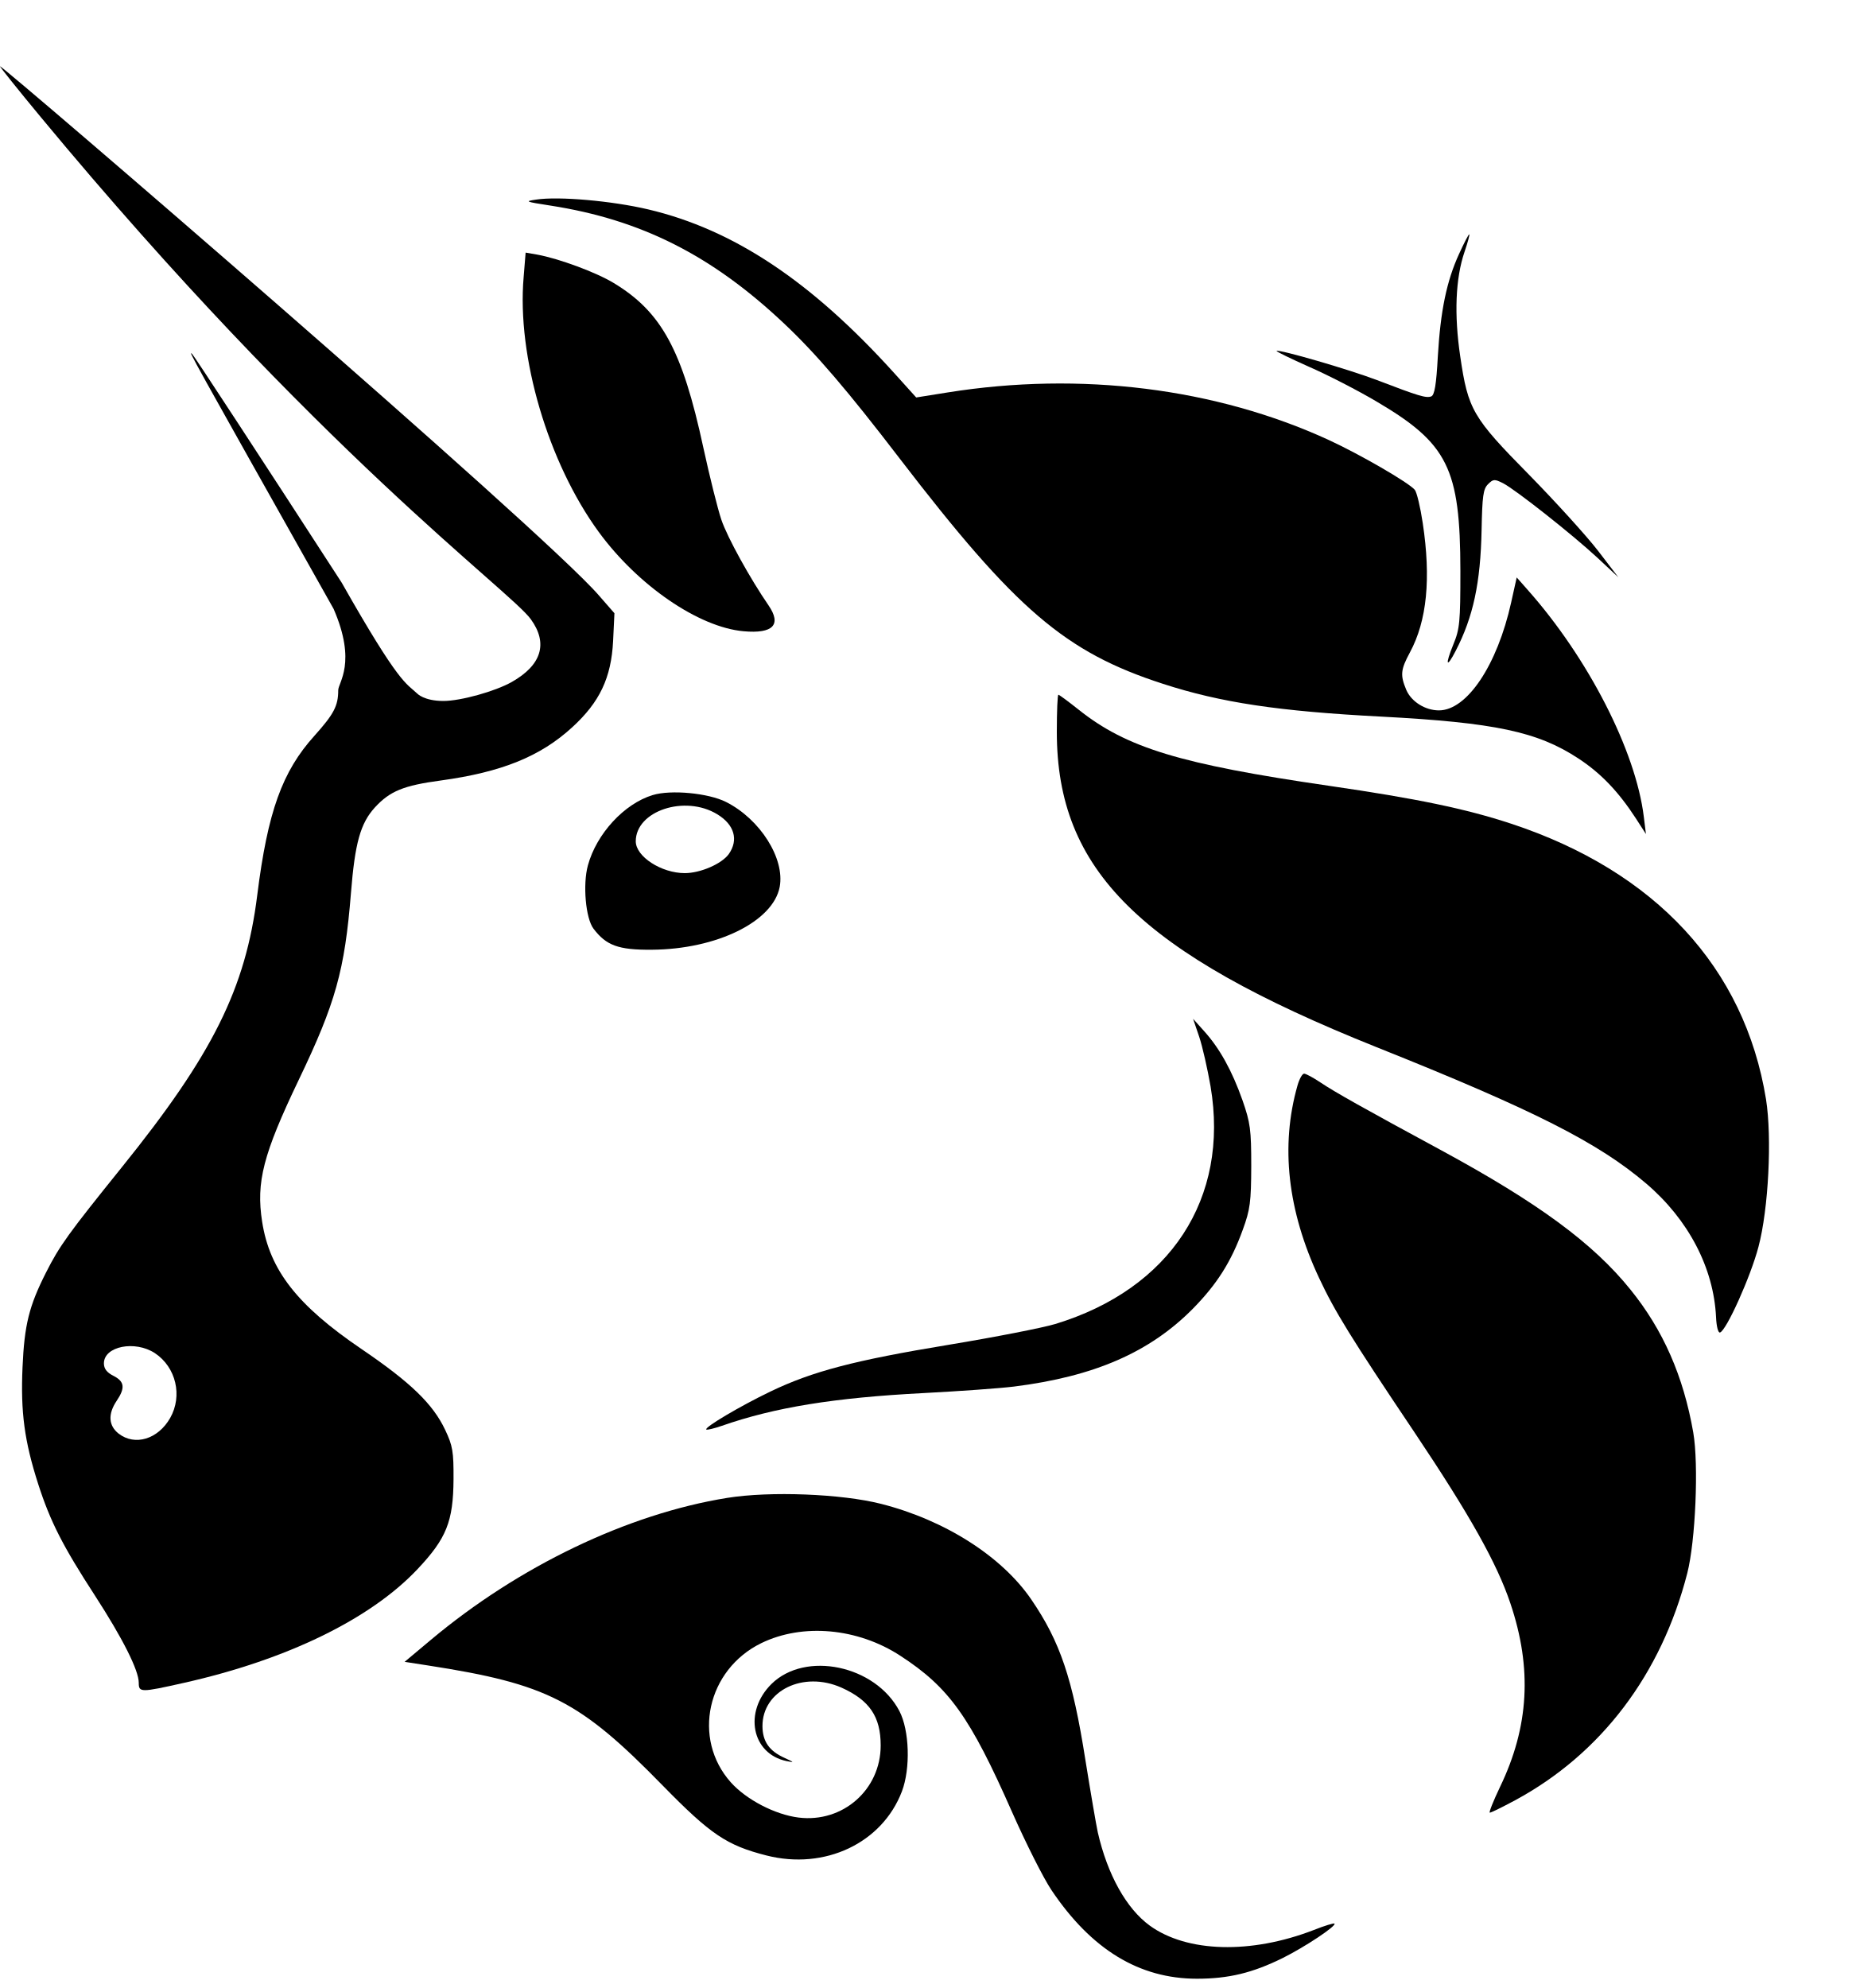
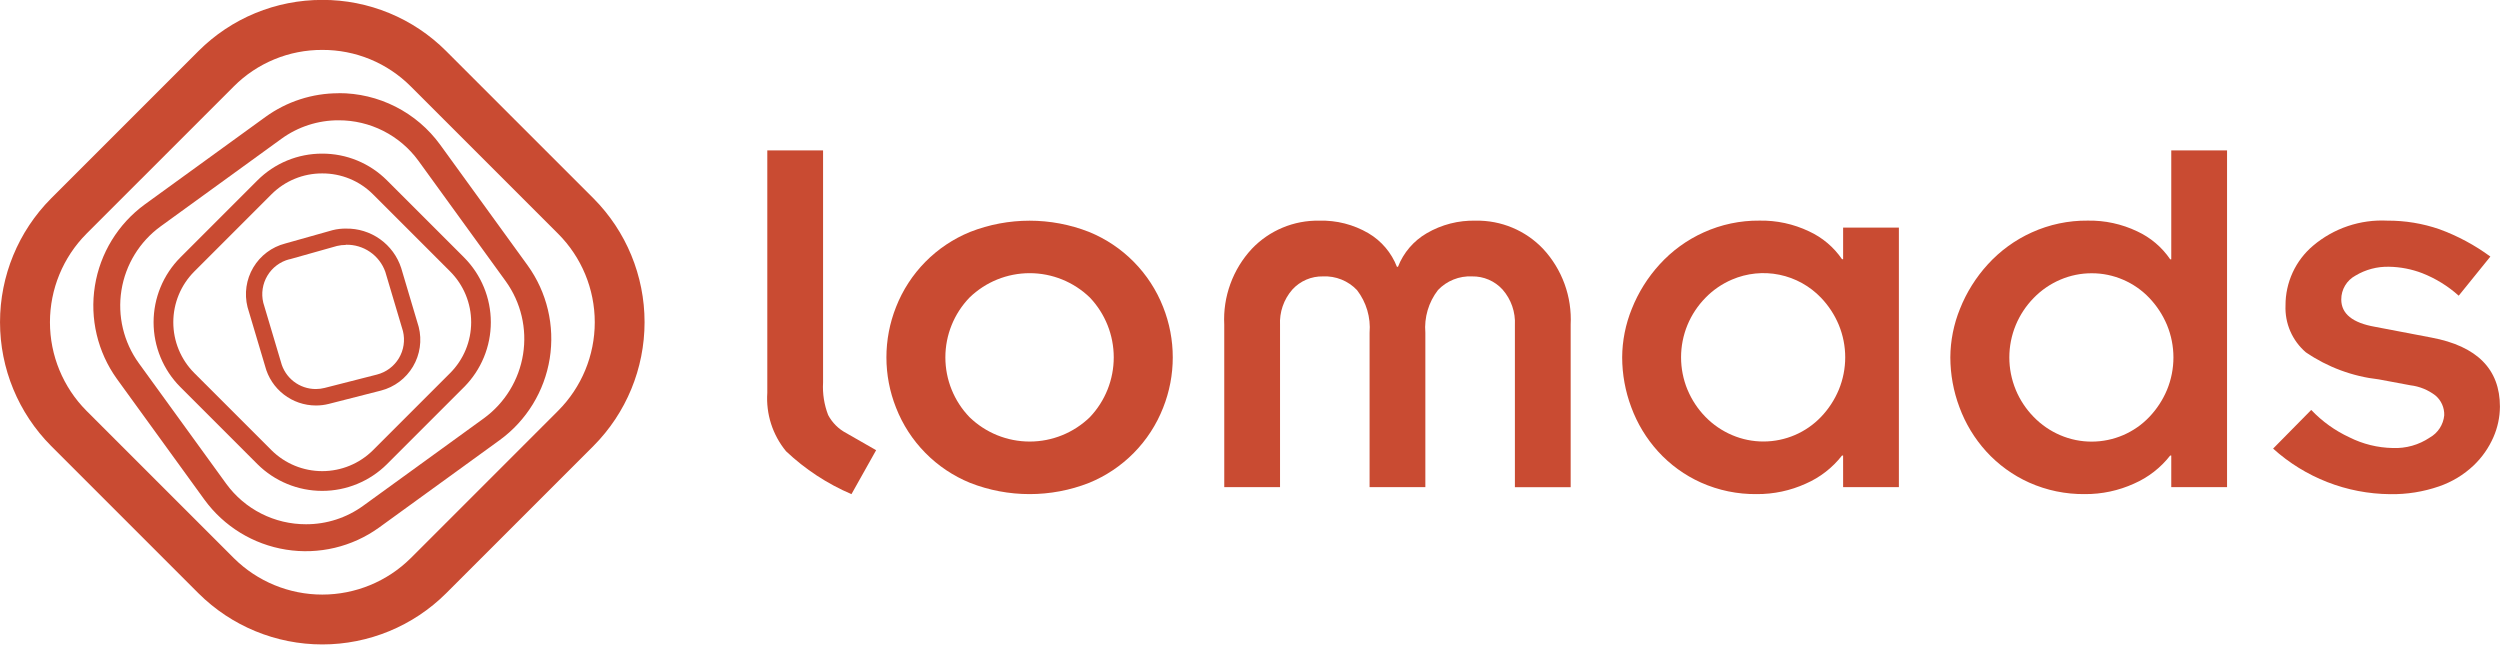
- <svg xmlns="http://www.w3.org/2000/svg" width="14" height="15" viewBox="0 0 14 15" fill="black">
-   <g style="mix-blend-mode:darken">
-     <path d="M4.152 1.551C3.964 1.522 3.956 1.519 4.045 1.506C4.214 1.48 4.615 1.515 4.891 1.58C5.535 1.732 6.121 2.122 6.747 2.815L6.913 2.999L7.151 2.961C8.153 2.801 9.172 2.928 10.024 3.319C10.259 3.427 10.629 3.641 10.675 3.696C10.69 3.714 10.717 3.827 10.735 3.947C10.798 4.365 10.767 4.684 10.638 4.923C10.568 5.053 10.564 5.094 10.611 5.206C10.649 5.294 10.753 5.36 10.857 5.36C11.069 5.36 11.297 5.019 11.402 4.546L11.444 4.357L11.527 4.451C11.983 4.965 12.342 5.665 12.403 6.163L12.419 6.293L12.343 6.175C12.211 5.972 12.078 5.833 11.908 5.722C11.602 5.521 11.279 5.452 10.422 5.407C9.648 5.367 9.21 5.301 8.776 5.16C8.037 4.921 7.665 4.602 6.787 3.458C6.397 2.949 6.157 2.668 5.917 2.442C5.372 1.927 4.837 1.657 4.152 1.551Z" />
-     <path d="M10.849 2.686C10.869 2.346 10.915 2.121 11.009 1.916C11.046 1.835 11.08 1.768 11.086 1.768C11.091 1.768 11.075 1.828 11.05 1.901C10.982 2.101 10.971 2.373 11.018 2.69C11.077 3.092 11.111 3.15 11.539 3.584C11.739 3.788 11.972 4.045 12.057 4.155L12.211 4.356L12.057 4.212C11.869 4.037 11.436 3.695 11.341 3.646C11.277 3.614 11.267 3.614 11.228 3.653C11.191 3.689 11.184 3.743 11.179 3.999C11.171 4.398 11.116 4.654 10.984 4.91C10.913 5.048 10.902 5.019 10.966 4.862C11.014 4.746 11.019 4.694 11.019 4.308C11.018 3.533 10.925 3.346 10.382 3.027C10.245 2.946 10.018 2.829 9.878 2.768C9.739 2.706 9.628 2.652 9.632 2.648C9.647 2.633 10.177 2.787 10.39 2.868C10.708 2.99 10.76 3.005 10.799 2.991C10.824 2.981 10.837 2.906 10.849 2.686Z" />
-     <path d="M4.517 4.013C4.136 3.491 3.899 2.69 3.951 2.091L3.966 1.906L4.053 1.921C4.217 1.951 4.498 2.055 4.63 2.135C4.991 2.353 5.148 2.64 5.307 3.378C5.354 3.594 5.415 3.839 5.443 3.922C5.488 4.055 5.66 4.366 5.799 4.568C5.899 4.714 5.833 4.783 5.611 4.763C5.272 4.733 4.813 4.418 4.517 4.013Z" />
-     <path d="M10.386 7.901C8.602 7.187 7.974 6.567 7.974 5.522C7.974 5.368 7.979 5.242 7.986 5.242C7.992 5.242 8.061 5.293 8.139 5.355C8.501 5.643 8.906 5.766 10.027 5.929C10.688 6.025 11.059 6.102 11.402 6.215C12.49 6.574 13.164 7.302 13.325 8.294C13.371 8.583 13.344 9.123 13.268 9.408C13.209 9.633 13.026 10.039 12.978 10.054C12.964 10.059 12.951 10.008 12.948 9.938C12.93 9.566 12.74 9.203 12.422 8.931C12.06 8.622 11.575 8.376 10.386 7.901Z" />
-     <path d="M9.134 8.197C9.111 8.065 9.073 7.896 9.048 7.822L9.002 7.687L9.087 7.782C9.204 7.912 9.296 8.079 9.375 8.302C9.434 8.472 9.441 8.522 9.441 8.798C9.44 9.069 9.433 9.126 9.377 9.279C9.29 9.52 9.182 9.69 9.001 9.874C8.675 10.204 8.256 10.386 7.651 10.462C7.546 10.475 7.24 10.497 6.971 10.511C6.292 10.546 5.845 10.619 5.444 10.759C5.386 10.779 5.335 10.791 5.329 10.786C5.313 10.77 5.587 10.608 5.812 10.5C6.13 10.347 6.447 10.264 7.157 10.147C7.508 10.089 7.87 10.018 7.962 9.99C8.83 9.726 9.277 9.043 9.134 8.197Z" />
-     <path d="M9.952 9.641C9.715 9.135 9.66 8.646 9.79 8.19C9.804 8.141 9.826 8.101 9.84 8.101C9.853 8.101 9.909 8.131 9.964 8.168C10.073 8.241 10.292 8.364 10.876 8.68C11.604 9.075 12.02 9.38 12.302 9.73C12.549 10.035 12.702 10.384 12.776 10.808C12.818 11.049 12.793 11.628 12.731 11.87C12.535 12.634 12.08 13.234 11.431 13.584C11.336 13.635 11.251 13.677 11.241 13.677C11.232 13.678 11.267 13.59 11.318 13.483C11.537 13.029 11.562 12.588 11.396 12.097C11.295 11.796 11.089 11.429 10.673 10.808C10.189 10.087 10.071 9.895 9.952 9.641Z" />
-     <path d="M3.25 12.374C3.913 11.818 4.736 11.423 5.487 11.302C5.81 11.25 6.349 11.271 6.648 11.347C7.128 11.469 7.558 11.742 7.781 12.068C7.999 12.387 8.093 12.664 8.19 13.282C8.229 13.525 8.271 13.77 8.283 13.825C8.356 14.145 8.499 14.401 8.675 14.529C8.956 14.733 9.439 14.746 9.914 14.562C9.994 14.53 10.064 14.509 10.069 14.514C10.086 14.531 9.847 14.69 9.678 14.774C9.451 14.886 9.271 14.93 9.031 14.93C8.596 14.93 8.235 14.71 7.934 14.262C7.874 14.173 7.741 13.909 7.637 13.674C7.319 12.953 7.162 12.733 6.793 12.493C6.471 12.283 6.056 12.246 5.744 12.398C5.335 12.598 5.22 13.118 5.514 13.448C5.631 13.579 5.848 13.692 6.026 13.714C6.359 13.755 6.645 13.504 6.645 13.17C6.645 12.953 6.561 12.829 6.35 12.734C6.061 12.605 5.752 12.756 5.753 13.025C5.754 13.14 5.804 13.212 5.92 13.264C5.994 13.298 5.996 13.3 5.935 13.288C5.671 13.233 5.609 12.916 5.821 12.706C6.077 12.454 6.605 12.565 6.786 12.91C6.862 13.055 6.871 13.343 6.805 13.517C6.656 13.907 6.223 14.112 5.783 14C5.484 13.924 5.362 13.842 5.001 13.473C4.374 12.831 4.131 12.706 3.227 12.566L3.053 12.539L3.25 12.374Z" />
-     <path fill-rule="evenodd" clip-rule="evenodd" d="M0.308 0.884C2.402 3.41 3.845 4.452 4.005 4.672C4.137 4.854 4.087 5.018 3.861 5.146C3.735 5.217 3.475 5.289 3.346 5.289C3.199 5.289 3.148 5.233 3.148 5.233C3.063 5.153 3.015 5.167 2.578 4.396C1.972 3.46 1.464 2.684 1.45 2.671C1.418 2.641 1.419 2.642 2.517 4.594C2.694 5.001 2.552 5.15 2.552 5.208C2.552 5.326 2.519 5.388 2.373 5.551C2.129 5.821 2.02 6.125 1.941 6.754C1.853 7.459 1.605 7.957 0.917 8.81C0.515 9.309 0.449 9.4 0.347 9.602C0.219 9.855 0.184 9.997 0.17 10.316C0.155 10.655 0.184 10.873 0.288 11.197C0.379 11.48 0.474 11.666 0.717 12.04C0.926 12.363 1.047 12.603 1.047 12.697C1.047 12.771 1.061 12.771 1.386 12.698C2.163 12.524 2.794 12.217 3.149 11.841C3.369 11.608 3.42 11.48 3.422 11.161C3.423 10.953 3.416 10.909 3.359 10.789C3.267 10.594 3.099 10.431 2.728 10.179C2.243 9.85 2.035 9.584 1.978 9.219C1.931 8.919 1.986 8.708 2.254 8.148C2.532 7.569 2.601 7.322 2.648 6.739C2.678 6.362 2.719 6.213 2.828 6.093C2.942 5.969 3.044 5.927 3.326 5.889C3.785 5.826 4.077 5.708 4.317 5.488C4.525 5.298 4.612 5.114 4.626 4.837L4.636 4.627L4.519 4.493C4.098 4.004 0.026 0.5 0 0.5C-0.005 0.5 0.133 0.673 0.308 0.884ZM1.284 10.699C1.379 10.531 1.328 10.316 1.169 10.21C1.018 10.111 0.784 10.158 0.784 10.287C0.784 10.327 0.806 10.356 0.856 10.381C0.94 10.424 0.946 10.472 0.88 10.57C0.813 10.67 0.819 10.757 0.895 10.817C1.018 10.912 1.192 10.86 1.284 10.699Z" />
-     <path fill-rule="evenodd" clip-rule="evenodd" d="M4.925 5.999C4.71 6.064 4.501 6.291 4.436 6.529C4.396 6.674 4.419 6.929 4.478 7.007C4.574 7.134 4.666 7.168 4.917 7.166C5.407 7.163 5.833 6.954 5.883 6.692C5.923 6.478 5.736 6.181 5.478 6.051C5.345 5.984 5.062 5.957 4.925 5.999ZM5.499 6.444C5.574 6.337 5.541 6.222 5.412 6.144C5.168 5.995 4.797 6.118 4.797 6.348C4.797 6.463 4.99 6.588 5.167 6.588C5.285 6.588 5.446 6.518 5.499 6.444Z" />
-   </g>
+ <svg xmlns="http://www.w3.org/2000/svg" width="150" height="39" viewBox="0 0 150 39" fill="none">
+   <path d="M49.384 9.023V22.956C49.346 23.619 49.45 24.282 49.689 24.902C49.933 25.361 50.308 25.737 50.767 25.98L52.568 27.011L51.088 29.649C49.638 29.029 48.309 28.158 47.163 27.075C46.354 26.092 45.952 24.838 46.038 23.569V9.023H49.384Z" fill="#C94B32" />
+   <path d="M53.764 18.417C54.16 17.406 54.759 16.485 55.522 15.711C56.285 14.938 57.197 14.328 58.204 13.917C60.499 13.016 63.051 13.016 65.347 13.917C66.353 14.328 67.265 14.938 68.028 15.712C68.791 16.485 69.39 17.406 69.787 18.417C70.559 20.36 70.559 22.524 69.787 24.466C69.39 25.478 68.792 26.4 68.029 27.174C67.266 27.948 66.353 28.56 65.347 28.971C63.051 29.871 60.499 29.871 58.204 28.971C57.197 28.56 56.284 27.949 55.521 27.174C54.758 26.4 54.16 25.479 53.764 24.466C52.992 22.524 52.992 20.36 53.764 18.417ZM58.17 25.029C59.138 25.968 60.433 26.493 61.782 26.493C63.13 26.493 64.425 25.968 65.393 25.029C66.313 24.061 66.825 22.777 66.825 21.442C66.825 20.106 66.313 18.822 65.393 17.854C64.425 16.915 63.13 16.39 61.782 16.39C60.433 16.39 59.138 16.915 58.17 17.854C57.241 18.817 56.722 20.103 56.722 21.442C56.722 22.78 57.241 24.066 58.17 25.029Z" fill="#C94B32" />
+   <path d="M73.455 19.48C73.412 18.649 73.537 17.818 73.822 17.036C74.106 16.254 74.545 15.537 75.111 14.928C75.631 14.382 76.258 13.95 76.953 13.66C77.648 13.369 78.396 13.226 79.149 13.24C80.188 13.209 81.214 13.471 82.11 13.996C82.888 14.456 83.488 15.164 83.815 16.007H83.879C84.209 15.161 84.816 14.452 85.601 13.996C86.493 13.475 87.512 13.213 88.545 13.24C89.298 13.226 90.046 13.369 90.741 13.66C91.436 13.95 92.063 14.382 92.583 14.928C93.149 15.537 93.588 16.254 93.873 17.036C94.158 17.818 94.282 18.649 94.24 19.48V29.23H90.894V19.512C90.936 18.73 90.67 17.962 90.154 17.373C89.922 17.118 89.638 16.916 89.322 16.78C89.006 16.644 88.664 16.578 88.32 16.584C87.94 16.566 87.561 16.63 87.209 16.772C86.856 16.913 86.539 17.129 86.277 17.405C85.714 18.133 85.445 19.046 85.521 19.963V29.229H82.175V19.963C82.251 19.046 81.981 18.133 81.419 17.405C81.157 17.129 80.839 16.913 80.487 16.772C80.134 16.63 79.756 16.566 79.376 16.584C79.032 16.577 78.69 16.644 78.373 16.78C78.057 16.916 77.773 17.118 77.541 17.373C77.025 17.962 76.76 18.73 76.802 19.512V29.229H73.456L73.455 19.48Z" fill="#C94B32" />
+   <path d="M110.586 27.331H110.521C109.949 28.066 109.203 28.646 108.35 29.018C107.426 29.439 106.421 29.653 105.405 29.646C104.253 29.66 103.111 29.424 102.059 28.954C101.082 28.515 100.206 27.88 99.485 27.088C98.783 26.315 98.237 25.413 97.876 24.433C97.517 23.476 97.332 22.463 97.33 21.441C97.336 20.442 97.533 19.454 97.909 18.529C98.3 17.545 98.867 16.64 99.582 15.859C100.321 15.047 101.219 14.395 102.221 13.944C103.271 13.468 104.413 13.226 105.566 13.237C106.595 13.217 107.614 13.438 108.543 13.881C109.342 14.249 110.025 14.827 110.522 15.553H110.587V13.655H113.933V29.228H110.587L110.586 27.331ZM101.255 23.393C101.508 23.998 101.873 24.55 102.332 25.018C102.786 25.482 103.327 25.851 103.924 26.105C104.523 26.362 105.169 26.493 105.821 26.49C106.465 26.488 107.102 26.356 107.694 26.102C108.286 25.848 108.82 25.477 109.265 25.011C109.716 24.539 110.076 23.988 110.327 23.386C110.842 22.139 110.842 20.739 110.327 19.493C110.076 18.89 109.716 18.34 109.265 17.868C108.592 17.163 107.719 16.68 106.764 16.484C105.809 16.288 104.817 16.39 103.921 16.774C103.323 17.029 102.781 17.401 102.327 17.868C101.868 18.336 101.503 18.887 101.25 19.493C100.735 20.739 100.735 22.139 101.25 23.386" fill="#C94B32" />
+   <path d="M130.276 27.331H130.212C129.64 28.066 128.893 28.646 128.04 29.018C127.116 29.439 126.111 29.653 125.095 29.646C123.943 29.66 122.801 29.424 121.749 28.954C120.772 28.515 119.896 27.88 119.175 27.088C118.473 26.315 117.927 25.413 117.566 24.433C117.207 23.476 117.022 22.463 117.02 21.441C117.026 20.442 117.223 19.454 117.599 18.529C117.99 17.545 118.557 16.64 119.271 15.859C120.011 15.047 120.909 14.395 121.91 13.944C122.961 13.468 124.103 13.226 125.256 13.237C126.285 13.217 127.304 13.438 128.233 13.881C129.032 14.251 129.716 14.83 130.212 15.558H130.276V9.023H133.623V29.229H130.276V27.331ZM120.946 23.393C121.198 23.998 121.564 24.55 122.023 25.018C122.477 25.485 123.018 25.857 123.617 26.112C124.216 26.369 124.862 26.5 125.514 26.497C126.158 26.495 126.795 26.363 127.387 26.109C127.979 25.855 128.513 25.484 128.958 25.018C129.408 24.546 129.768 23.995 130.02 23.393C130.535 22.147 130.535 20.747 130.02 19.5C129.768 18.898 129.408 18.347 128.958 17.875C128.512 17.407 127.976 17.035 127.382 16.781C126.792 16.527 126.157 16.395 125.515 16.396C124.863 16.393 124.217 16.524 123.618 16.781C123.019 17.037 122.477 17.409 122.024 17.875C121.565 18.343 121.199 18.895 120.947 19.5C120.431 20.747 120.431 22.147 120.947 23.393" fill="#C94B32" />
+   <path d="M138.674 24.596C139.325 25.282 140.101 25.839 140.959 26.237C141.768 26.644 142.659 26.864 143.565 26.881C144.353 26.914 145.132 26.695 145.786 26.254C146.028 26.118 146.233 25.925 146.384 25.693C146.535 25.46 146.628 25.195 146.654 24.919C146.662 24.693 146.618 24.468 146.526 24.262C146.434 24.056 146.297 23.873 146.124 23.728C145.688 23.393 145.169 23.182 144.624 23.117L142.725 22.762C141.156 22.587 139.653 22.029 138.35 21.138C137.947 20.792 137.628 20.359 137.417 19.872C137.206 19.384 137.108 18.856 137.131 18.325C137.128 17.643 137.275 16.968 137.561 16.348C137.847 15.728 138.266 15.179 138.788 14.739C140.029 13.691 141.622 13.155 143.244 13.239C144.305 13.233 145.36 13.407 146.364 13.753C147.456 14.153 148.485 14.705 149.422 15.394L147.523 17.742C146.88 17.165 146.139 16.707 145.335 16.391C144.698 16.147 144.023 16.016 143.34 16.005C142.633 15.988 141.936 16.172 141.329 16.536C141.071 16.675 140.855 16.881 140.704 17.134C140.554 17.386 140.475 17.674 140.476 17.968C140.476 18.826 141.152 19.373 142.503 19.609L145.878 20.253C148.624 20.767 149.996 22.151 149.996 24.403C149.991 25.029 149.86 25.647 149.61 26.221C149.331 26.863 148.926 27.443 148.419 27.926C147.826 28.488 147.118 28.916 146.345 29.182C145.398 29.509 144.402 29.668 143.4 29.65C140.806 29.627 138.311 28.654 136.386 26.916L138.674 24.596Z" fill="#C94B32" />
+   <path d="M19.336 2.995C20.321 2.991 21.297 3.181 22.208 3.556C23.119 3.932 23.946 4.484 24.642 5.181L28.506 9.044L33.492 14.03C34.897 15.438 35.686 17.346 35.686 19.335C35.686 21.325 34.897 23.233 33.492 24.641L28.84 29.293L24.643 33.49C23.232 34.89 21.325 35.675 19.337 35.675C17.35 35.675 15.443 34.89 14.032 33.49L9.37 28.829L5.182 24.641C3.782 23.23 2.997 21.323 2.997 19.335C2.997 17.348 3.782 15.441 5.182 14.03L9.947 9.265L14.032 5.181C14.727 4.484 15.555 3.932 16.465 3.557C17.376 3.181 18.352 2.991 19.337 2.995H19.336ZM19.337 -0.005C17.959 -0.008 16.594 0.261 15.32 0.786C14.046 1.312 12.889 2.083 11.914 3.057L7.829 7.143L3.064 11.907C1.102 13.88 0.001 16.549 0.001 19.331C0.001 22.113 1.102 24.782 3.064 26.754L7.253 30.943L11.914 35.604C13.887 37.566 16.556 38.666 19.337 38.666C22.119 38.666 24.788 37.566 26.761 35.604L30.959 31.406L35.612 26.753C37.573 24.781 38.674 22.112 38.674 19.33C38.674 16.548 37.573 13.879 35.612 11.906L30.625 6.921L26.761 3.056C25.786 2.082 24.629 1.311 23.355 0.785C22.081 0.26 20.716 -0.009 19.338 -0.006" fill="#C94B32" />
+   <path d="M19.336 10.405C19.901 10.403 20.461 10.512 20.984 10.727C21.507 10.943 21.982 11.26 22.381 11.66L27.012 16.291C27.818 17.099 28.27 18.194 28.27 19.335C28.27 20.477 27.818 21.572 27.012 22.38L22.381 27.011C21.571 27.816 20.476 28.268 19.334 28.268C18.192 28.268 17.097 27.816 16.287 27.011L11.656 22.38C10.85 21.572 10.398 20.477 10.398 19.335C10.398 18.194 10.85 17.099 11.656 16.291L16.287 11.66C16.687 11.26 17.161 10.943 17.684 10.728C18.207 10.512 18.767 10.403 19.332 10.405H19.336ZM19.332 9.218C18.611 9.216 17.897 9.356 17.23 9.631C16.564 9.906 15.958 10.31 15.448 10.82L10.817 15.451C9.791 16.483 9.215 17.88 9.215 19.335C9.215 20.791 9.791 22.188 10.817 23.22L15.448 27.851C16.48 28.877 17.877 29.453 19.333 29.453C20.788 29.453 22.185 28.877 23.217 27.851L27.848 23.22C28.873 22.188 29.45 20.791 29.45 19.335C29.45 17.88 28.873 16.483 27.848 15.451L23.217 10.82C22.707 10.31 22.101 9.906 21.434 9.631C20.768 9.356 20.053 9.216 19.332 9.218Z" fill="#C94B32" />
+   <path d="M20.319 7.218C21.25 7.216 22.169 7.434 23 7.855C23.831 8.276 24.55 8.887 25.1 9.639L30.35 16.882C31.258 18.147 31.63 19.72 31.384 21.258C31.139 22.796 30.295 24.175 29.038 25.094L21.795 30.344C20.797 31.07 19.594 31.459 18.36 31.455C17.429 31.457 16.51 31.239 15.679 30.818C14.848 30.397 14.129 29.786 13.579 29.034L8.329 21.791C7.416 20.528 7.041 18.953 7.287 17.414C7.533 15.874 8.38 14.495 9.642 13.579L16.884 8.329C17.882 7.603 19.085 7.214 20.319 7.218ZM20.319 5.595C18.743 5.593 17.207 6.09 15.931 7.014L8.689 12.264C7.084 13.436 6.007 15.194 5.694 17.156C5.38 19.118 5.856 21.124 7.016 22.737L12.266 29.98C13.436 31.587 15.196 32.665 17.16 32.978C19.123 33.292 21.131 32.816 22.744 31.653L29.986 26.403C31.593 25.232 32.67 23.472 32.984 21.509C33.297 19.545 32.821 17.538 31.659 15.925L26.409 8.682C25.71 7.721 24.794 6.94 23.734 6.402C22.675 5.864 21.503 5.585 20.315 5.589" fill="#C94B32" />
+   <path d="M20.752 14.685C21.267 14.672 21.773 14.821 22.198 15.113C22.623 15.404 22.945 15.822 23.118 16.308L23.124 16.327L23.129 16.345L24.177 19.866C24.313 20.419 24.226 21.003 23.934 21.492C23.642 21.98 23.168 22.333 22.616 22.474L19.479 23.275C19.306 23.32 19.128 23.342 18.95 23.342C18.47 23.343 18.003 23.184 17.624 22.89C17.245 22.596 16.974 22.184 16.856 21.719L16.851 21.7L16.845 21.683L15.797 18.164C15.663 17.612 15.752 17.029 16.044 16.541C16.335 16.053 16.807 15.7 17.357 15.557H17.368H17.38L20.214 14.759C20.39 14.716 20.57 14.695 20.752 14.695V14.685ZM20.752 13.715C20.485 13.713 20.22 13.744 19.962 13.808L17.115 14.61C16.31 14.818 15.62 15.336 15.196 16.051C14.772 16.767 14.649 17.62 14.852 18.427L15.906 21.968C16.081 22.643 16.474 23.241 17.026 23.668C17.577 24.096 18.254 24.328 18.951 24.329C19.211 24.33 19.47 24.299 19.723 24.235L22.86 23.434C23.665 23.226 24.355 22.707 24.779 21.992C25.203 21.277 25.327 20.423 25.123 19.617L24.07 16.076C23.843 15.379 23.398 14.774 22.801 14.349C22.203 13.924 21.486 13.702 20.753 13.716" fill="#C94B32" />
</svg>
